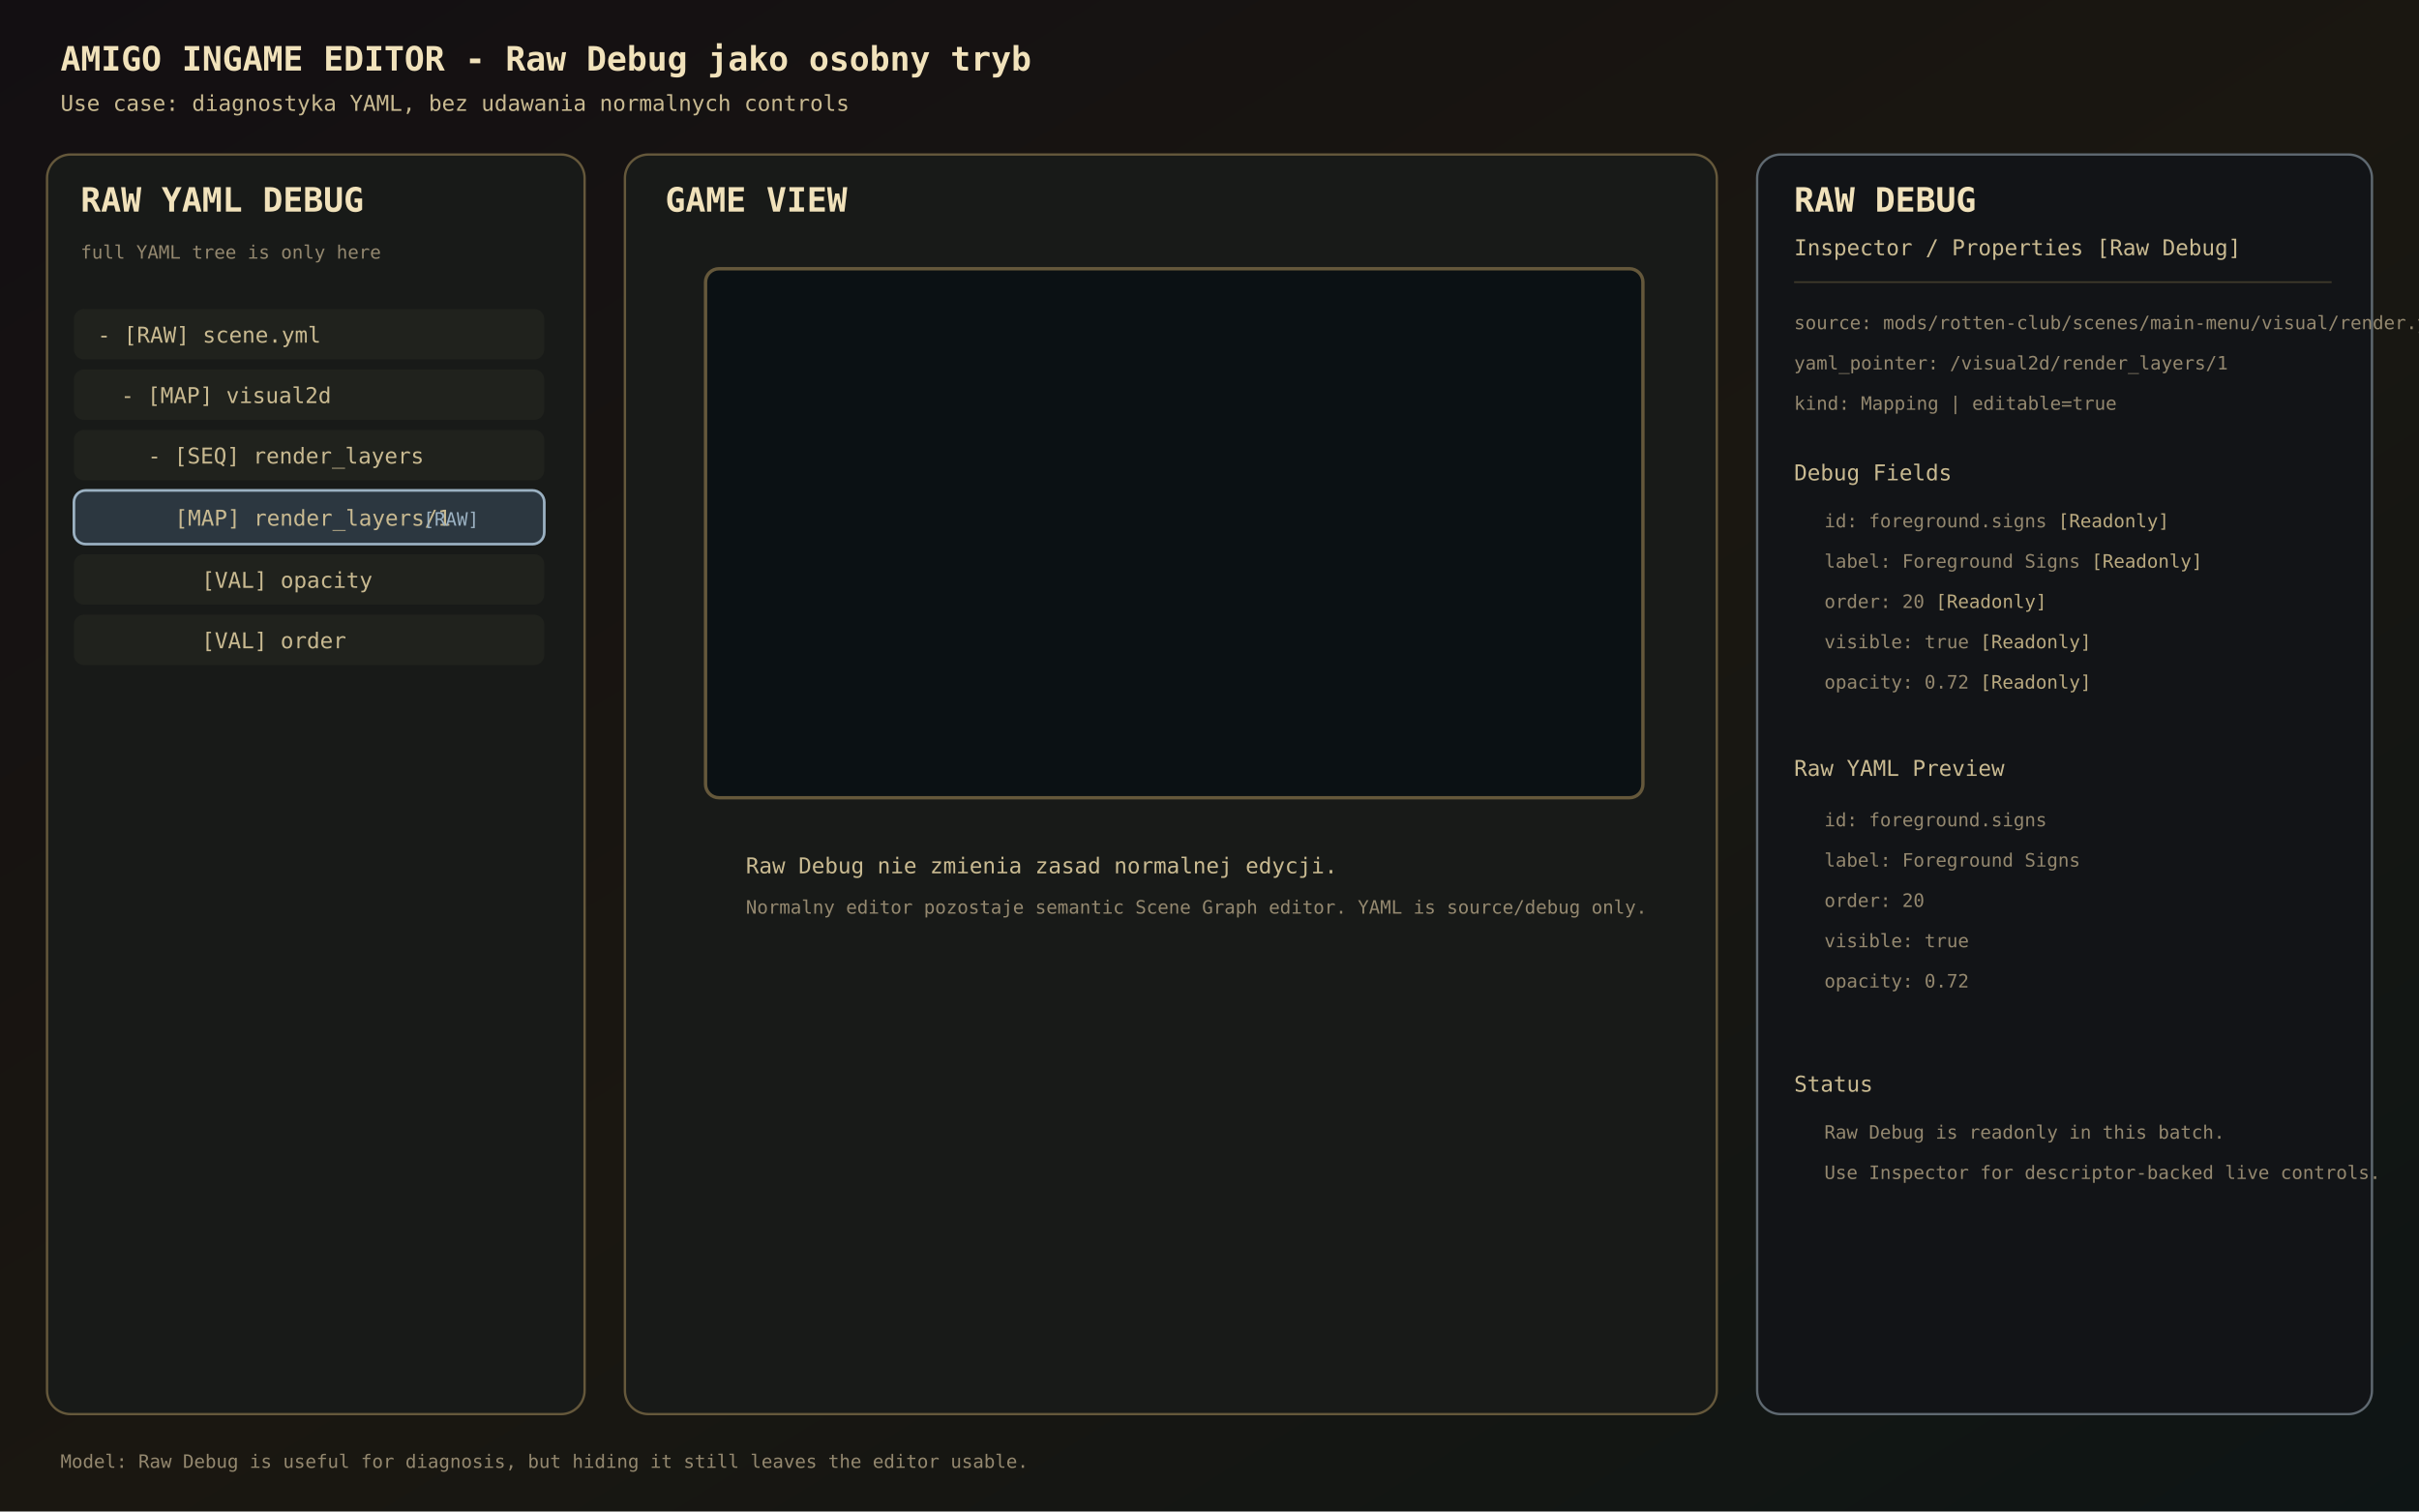
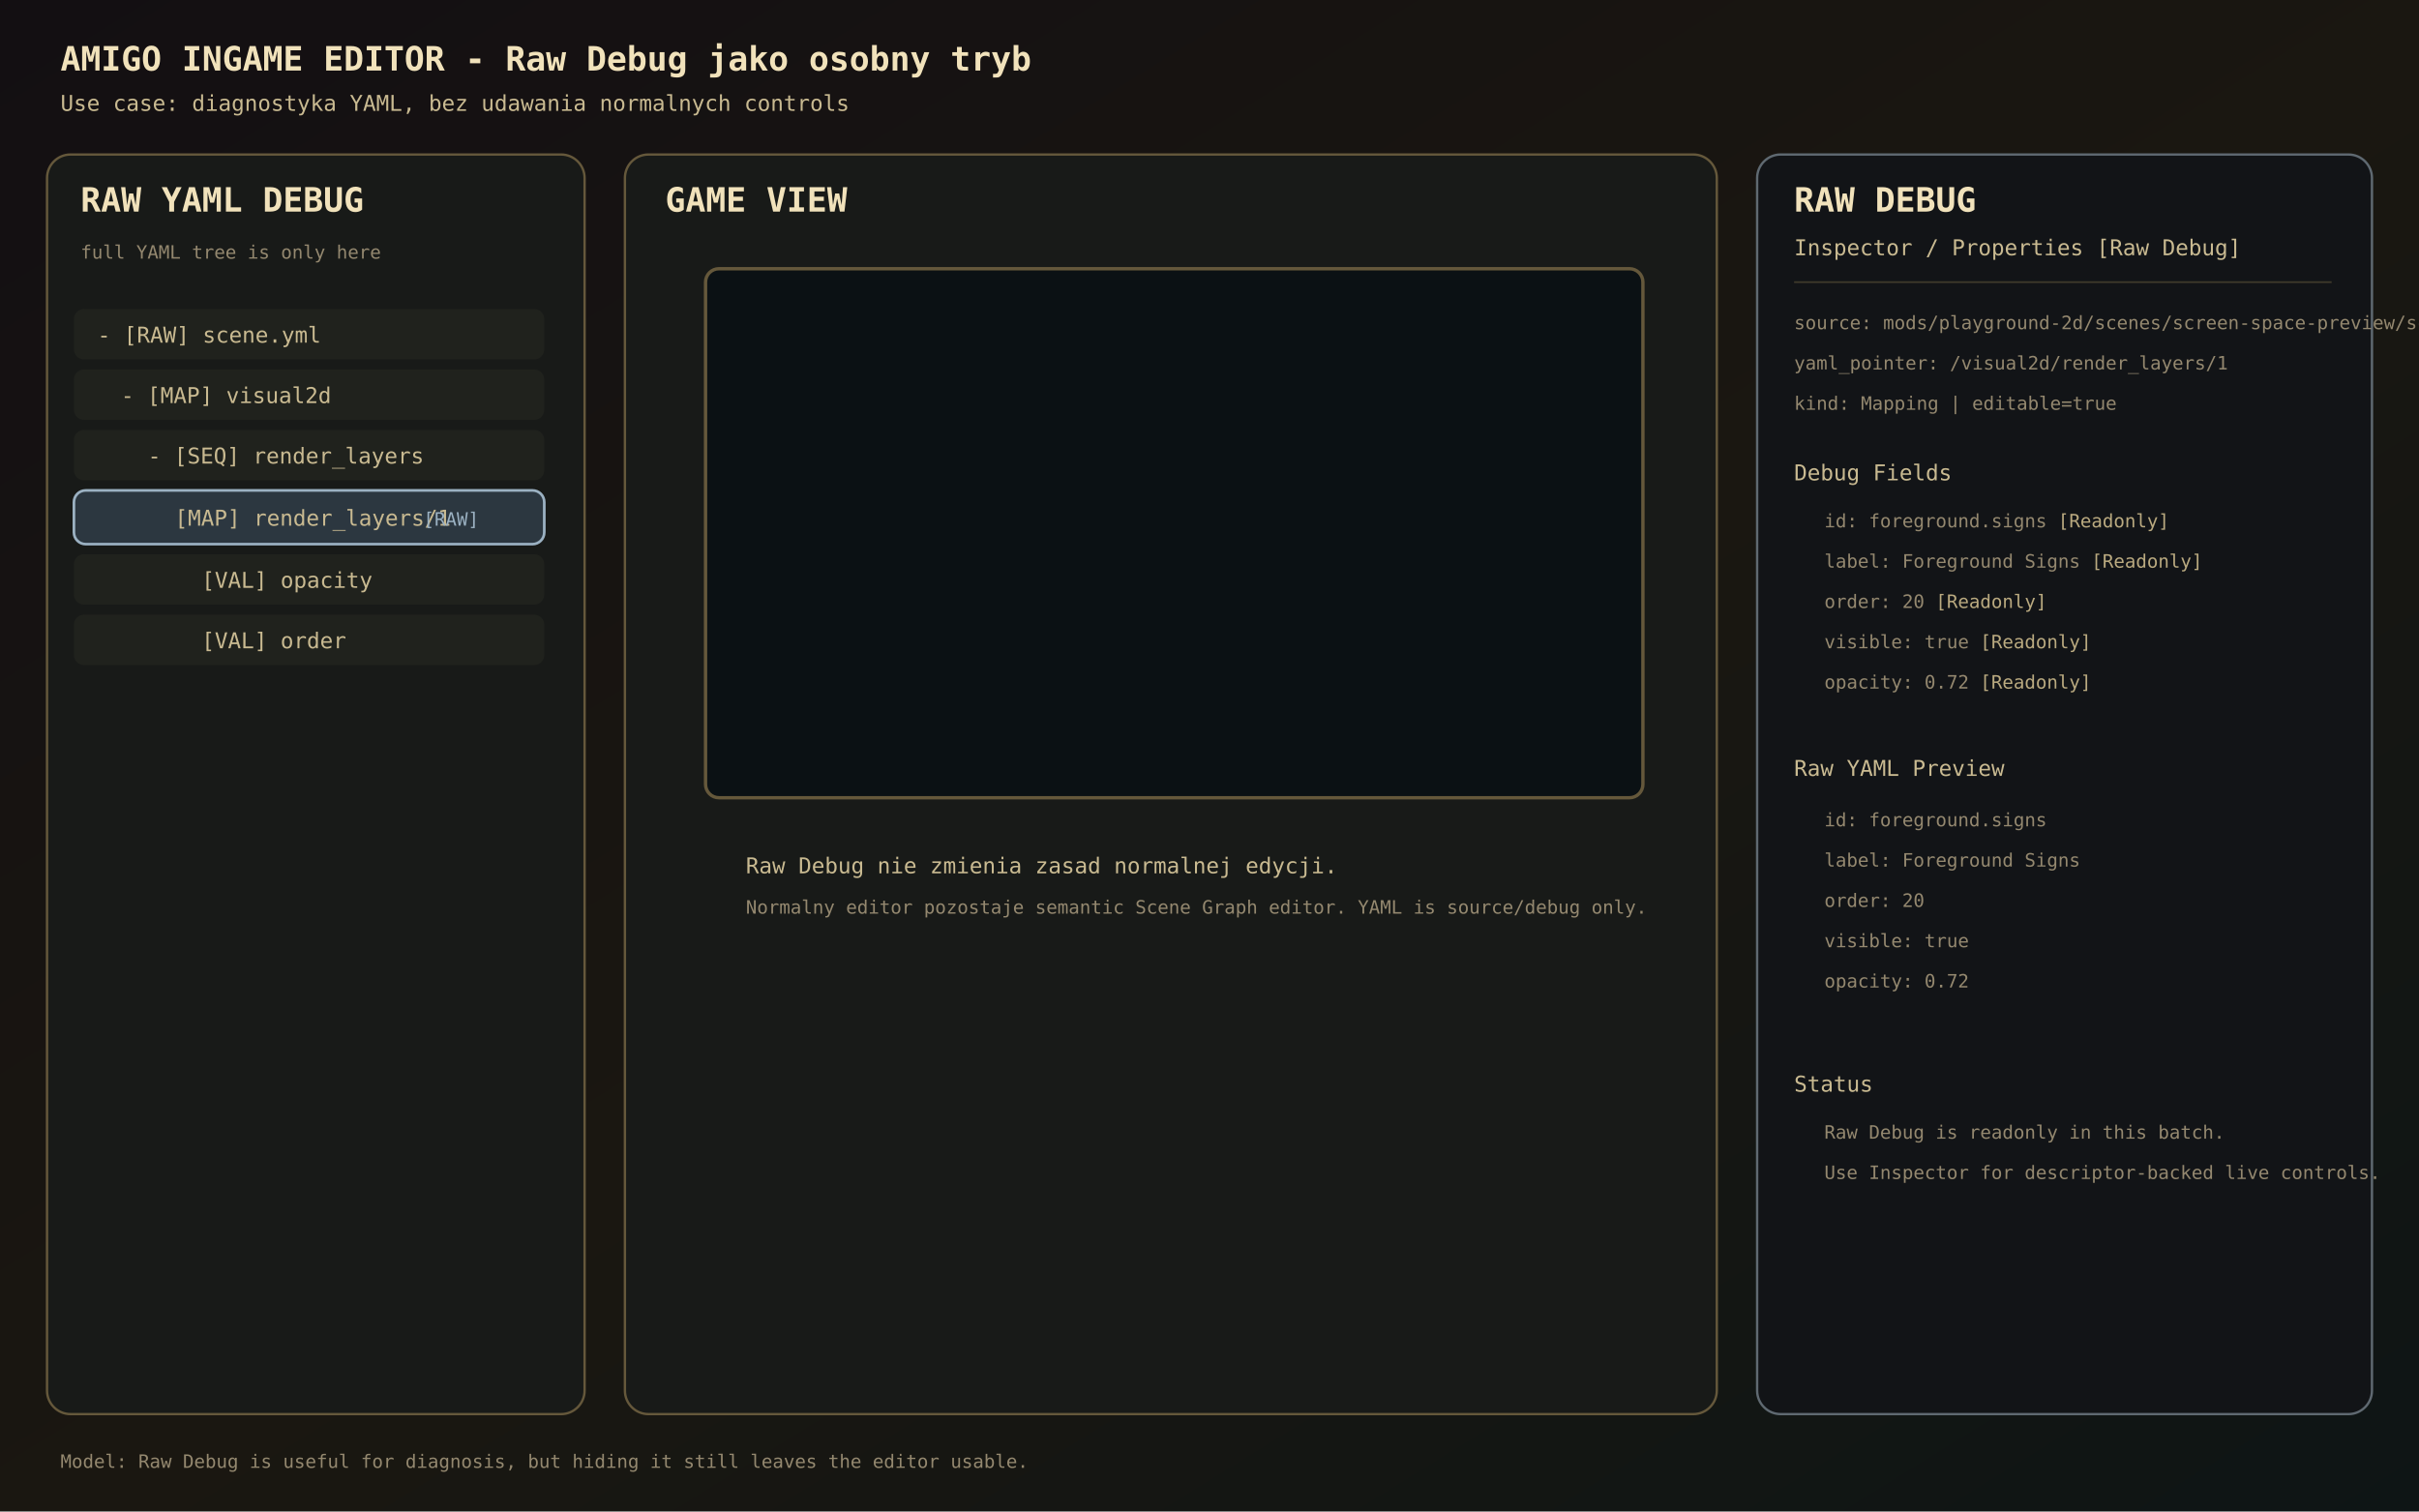
<svg xmlns="http://www.w3.org/2000/svg" width="1440" height="900" viewBox="0 0 1440 900" role="img" aria-labelledby="title desc">
  <defs>
    <linearGradient id="bg" x1="0" y1="0" x2="1" y2="1">
      <stop offset="0" stop-color="#130f12" />
      <stop offset="0.52" stop-color="#1a1711" />
      <stop offset="1" stop-color="#0e1515" />
    </linearGradient>
    <style>
      .mono { font-family: "Cascadia Mono", "Consolas", monospace; }
      .title { font-size: 20px; font-weight: 700; fill: #f1e2bb; }
      .small { font-size: 13px; fill: #c9ba91; }
      .tiny { font-size: 11px; fill: #94886f; }
      .panel { fill: #181a18; stroke: #65583b; stroke-width: 1.4; rx: 14; }
      .debug { fill: #121417; stroke: #5f6971; stroke-width: 1.4; rx: 14; }
      .row { fill: #20221d; rx: 6; }
      .selected { fill: #2c3740; stroke: #9bb1c2; stroke-width: 1.6; rx: 7; }
      .raw { fill: #9bb1c2; font-size: 11px; }
      .readonly { fill: #baaa80; font-size: 11px; }
      .line { stroke: #3f3a2b; stroke-width: 1; }
    </style>
  </defs>
  <rect width="1440" height="900" fill="url(#bg)" />
  <text x="36" y="42" class="mono title">AMIGO INGAME EDITOR - Raw Debug jako osobny tryb</text>
  <text x="36" y="66" class="mono small">Use case: diagnostyka YAML, bez udawania normalnych controls</text>
  <rect x="28" y="92" width="320" height="750" class="panel" />
  <text x="48" y="126" class="mono title">RAW YAML DEBUG</text>
  <text x="48" y="154" class="mono tiny">full YAML tree is only here</text>
  <rect x="44" y="184" width="280" height="30" class="row" />
  <text x="58" y="204" class="mono small">- [RAW] scene.yml</text>
  <rect x="44" y="220" width="280" height="30" class="row" />
  <text x="72" y="240" class="mono small">- [MAP] visual2d</text>
  <rect x="44" y="256" width="280" height="30" class="row" />
  <text x="88" y="276" class="mono small">- [SEQ] render_layers</text>
  <rect x="44" y="292" width="280" height="32" class="selected" />
  <text x="104" y="313" class="mono small">  [MAP] render_layers/1</text>
  <text x="252" y="313" class="mono raw">[RAW]</text>
  <rect x="44" y="330" width="280" height="30" class="row" />
  <text x="120" y="350" class="mono small">  [VAL] opacity</text>
  <rect x="44" y="366" width="280" height="30" class="row" />
  <text x="120" y="386" class="mono small">  [VAL] order</text>
  <rect x="372" y="92" width="650" height="750" class="panel" />
  <text x="396" y="126" class="mono title">GAME VIEW</text>
  <rect x="420" y="160" width="558" height="315" fill="#0b1114" stroke="#65583b" stroke-width="2" rx="8" />
  <text x="444" y="520" class="mono small">Raw Debug nie zmienia zasad normalnej edycji.</text>
  <text x="444" y="544" class="mono tiny">Normalny editor pozostaje semantic Scene Graph editor. YAML is source/debug only.</text>
  <rect x="1046" y="92" width="366" height="750" class="debug" />
  <text x="1068" y="126" class="mono title">RAW DEBUG</text>
  <text x="1068" y="152" class="mono small">Inspector / Properties        [Raw Debug]</text>
  <line x1="1068" y1="168" x2="1388" y2="168" class="line" />
-   <text x="1068" y="196" class="mono tiny">source: mods/rotten-club/scenes/main-menu/visual/render.yml</text>
+   <text x="1068" y="196" class="mono tiny">source: mods/playground-2d/scenes/screen-space-preview/scene.yml</text>
  <text x="1068" y="220" class="mono tiny">yaml_pointer: /visual2d/render_layers/1</text>
  <text x="1068" y="244" class="mono tiny">kind: Mapping | editable=true</text>
  <text x="1068" y="286" class="mono small">Debug Fields</text>
  <text x="1086" y="314" class="mono tiny">id: foreground.signs <tspan class="readonly">[Readonly]</tspan>
  </text>
  <text x="1086" y="338" class="mono tiny">label: Foreground Signs <tspan class="readonly">[Readonly]</tspan>
  </text>
  <text x="1086" y="362" class="mono tiny">order: 20 <tspan class="readonly">[Readonly]</tspan>
  </text>
  <text x="1086" y="386" class="mono tiny">visible: true <tspan class="readonly">[Readonly]</tspan>
  </text>
  <text x="1086" y="410" class="mono tiny">opacity: 0.72 <tspan class="readonly">[Readonly]</tspan>
  </text>
  <text x="1068" y="462" class="mono small">Raw YAML Preview</text>
  <text x="1086" y="492" class="mono tiny">id: foreground.signs</text>
  <text x="1086" y="516" class="mono tiny">label: Foreground Signs</text>
  <text x="1086" y="540" class="mono tiny">order: 20</text>
  <text x="1086" y="564" class="mono tiny">visible: true</text>
  <text x="1086" y="588" class="mono tiny">opacity: 0.72</text>
  <text x="1068" y="650" class="mono small">Status</text>
  <text x="1086" y="678" class="mono tiny">Raw Debug is readonly in this batch.</text>
  <text x="1086" y="702" class="mono tiny">Use Inspector for descriptor-backed live controls.</text>
  <text x="36" y="874" class="mono tiny">Model: Raw Debug is useful for diagnosis, but hiding it still leaves the editor usable.</text>
</svg>
